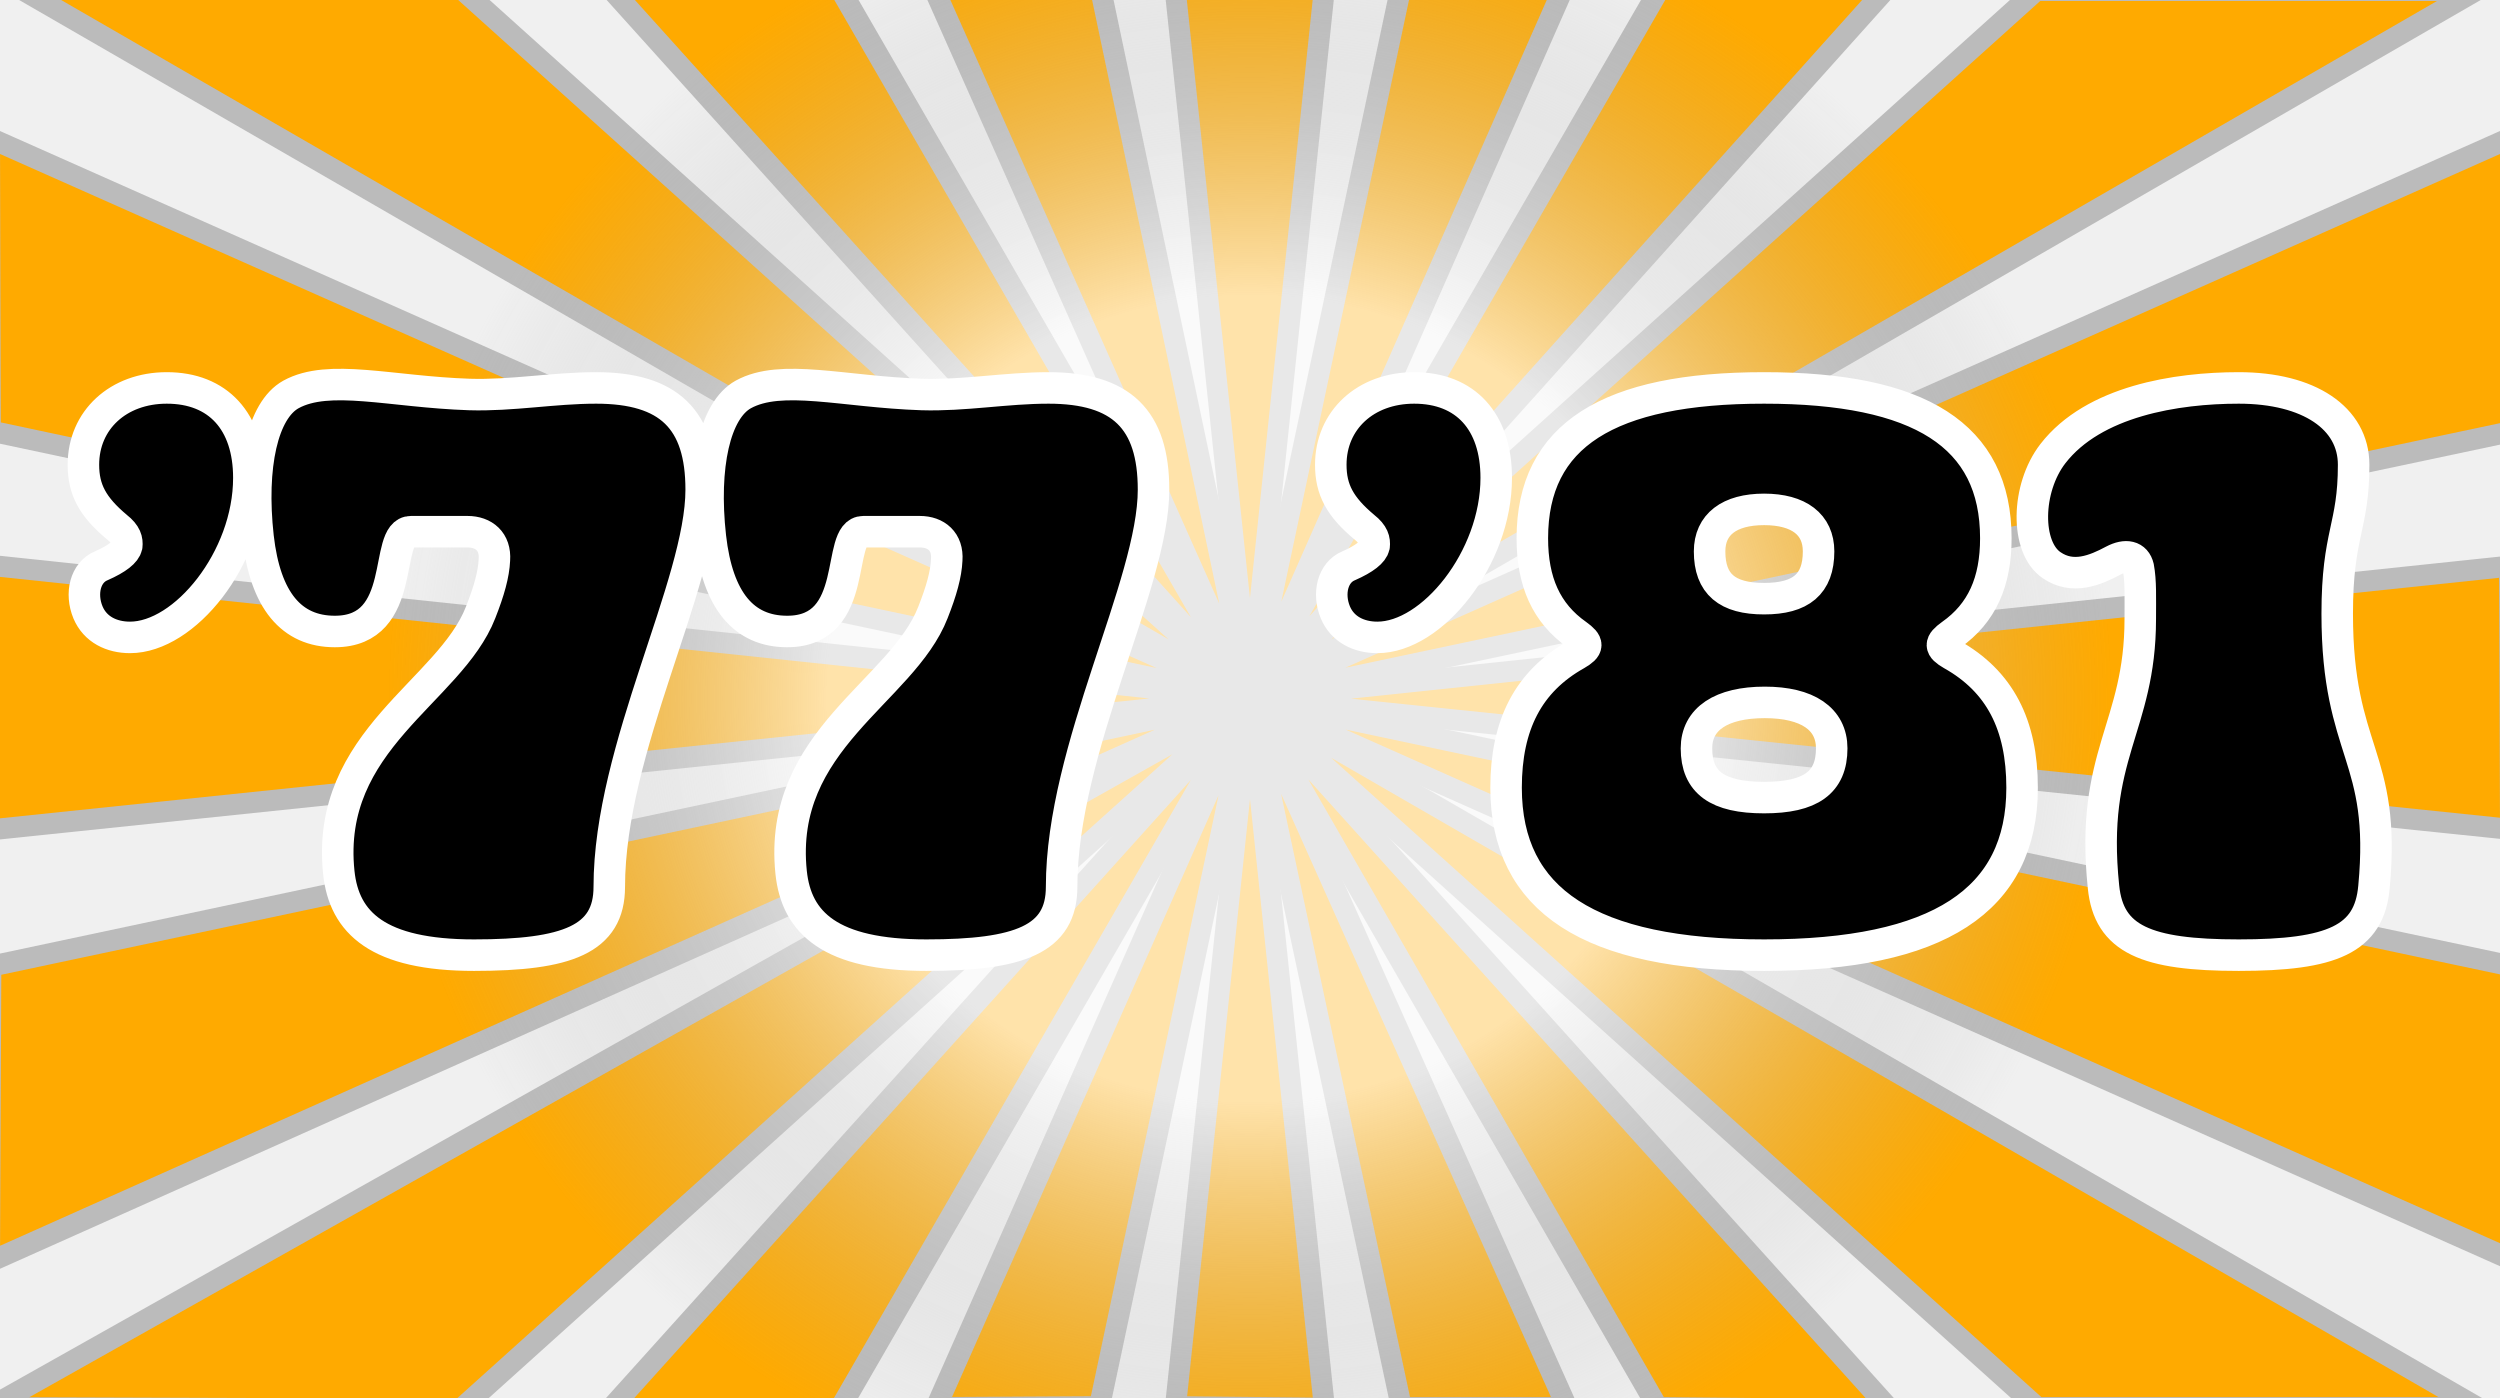
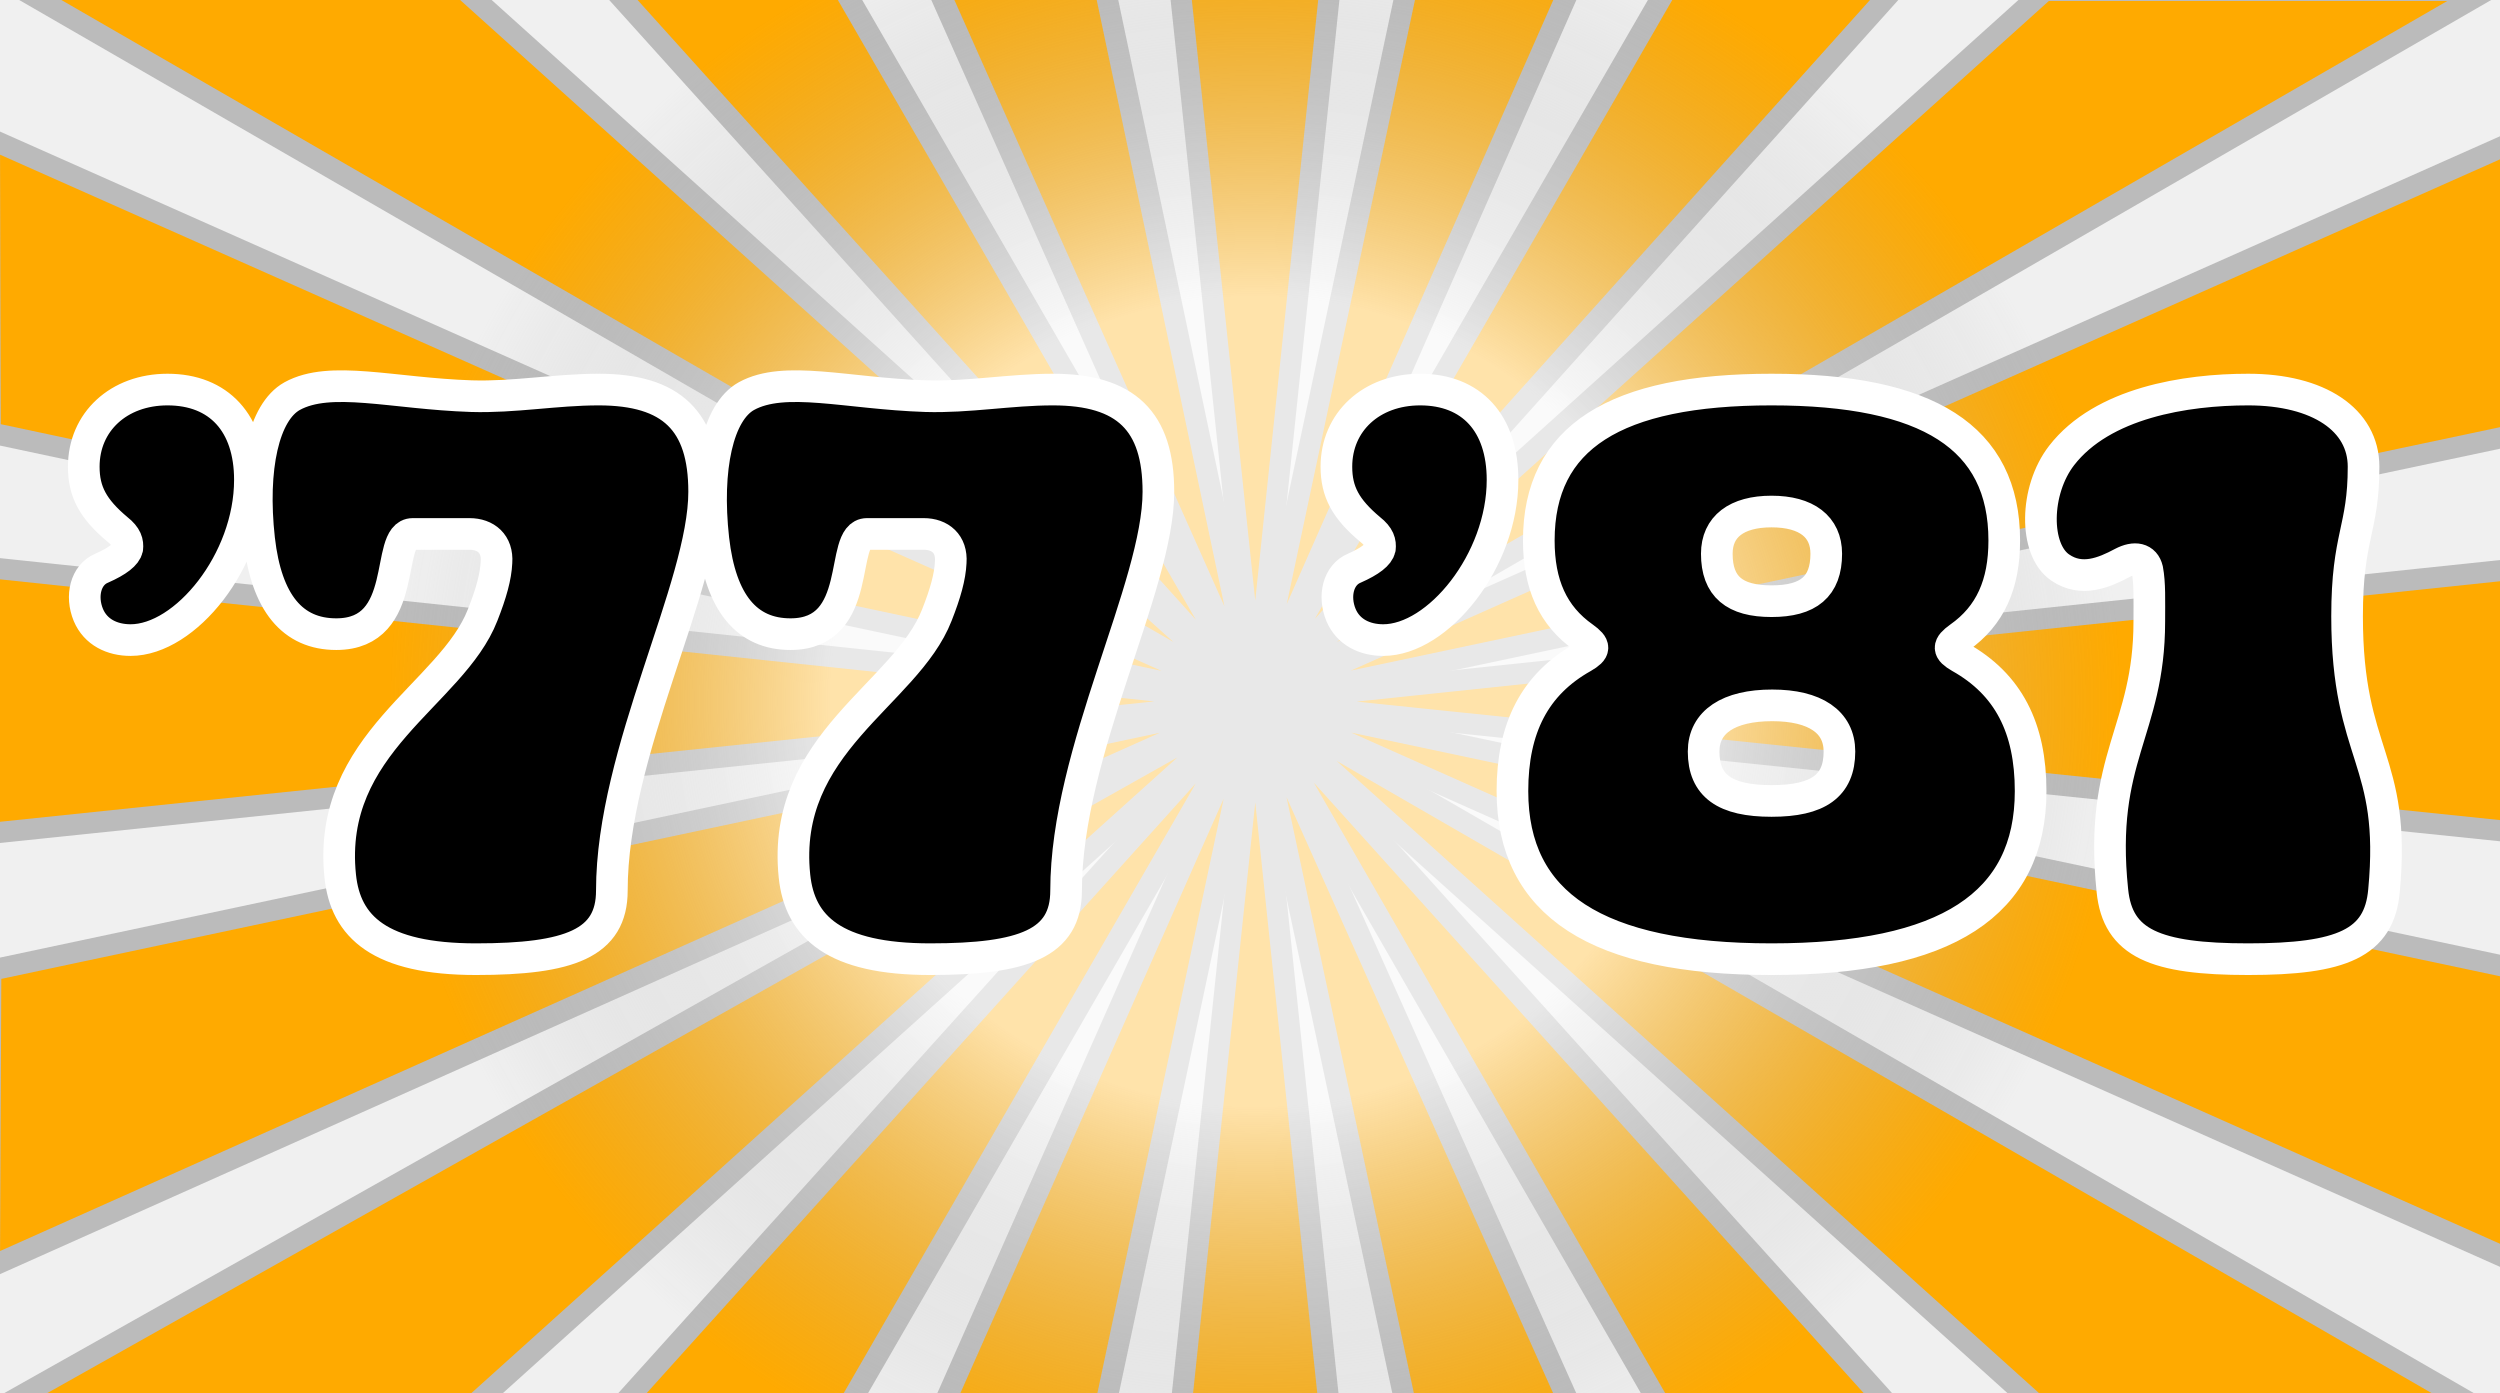
- <svg xmlns="http://www.w3.org/2000/svg" xmlns:xlink="http://www.w3.org/1999/xlink" width="1904" height="1064" viewBox="0 0 1904 1064" version="1.1" id="svg1">
+ <svg xmlns="http://www.w3.org/2000/svg" xmlns:xlink="http://www.w3.org/1999/xlink" width="1896" height="1056" viewBox="0 0 1896 1056" version="1.1" id="svg1">
  <defs id="defs1">
    <linearGradient id="linearGradient437">
      <stop style="stop-color:#ffffff;stop-opacity:1;" offset="0.49" id="stop437" />
      <stop style="stop-color:#aaaaaa;stop-opacity:0;" offset="1" id="stop438" />
    </linearGradient>
    <radialGradient xlink:href="#linearGradient437" id="radialGradient438" cx="960" cy="540" fx="960" fy="540" r="487.77" gradientTransform="matrix(1.346454,0,0,1.283579,-332.596,-153.1327)" gradientUnits="userSpaceOnUse" />
  </defs>
  <g id="layer2" style="display:inline" transform="translate(-8,-8)">
    <path style="fill:#ffaa00;fill-opacity:1;stroke:#bbbbbb;stroke-width:16;stroke-linecap:round;stroke-linejoin:round;stroke-dasharray:none;stroke-opacity:1" d="M 959.865,540.169 1919.224,439.168 1920,639.656 Z" id="path415" />
    <path style="fill:#ffaa00;fill-opacity:1;stroke:#bbbbbb;stroke-width:16;stroke-linecap:round;stroke-linejoin:round;stroke-dasharray:none;stroke-opacity:1" d="m 960,540 960,203.618 v 223.526 z" id="path416" />
    <path style="fill:#ffaa00;fill-opacity:1;stroke:#bbbbbb;stroke-width:16;stroke-linecap:round;stroke-linejoin:round;stroke-dasharray:none;stroke-opacity:1" d="M 959.752,540.069 1894.94,1080 H 1559.624 Z" id="path417" />
    <path style="fill:#ffaa00;fill-opacity:1;stroke:#bbbbbb;stroke-width:16;stroke-linecap:round;stroke-linejoin:round;stroke-dasharray:none;stroke-opacity:1" d="M 959.749,540.028 1447.669,1081.727 1270.529,1080 Z" id="path419" />
    <path style="fill:#ffaa00;fill-opacity:1;stroke:#bbbbbb;stroke-width:16;stroke-linecap:round;stroke-linejoin:round;stroke-dasharray:none;stroke-opacity:1" d="m 960,540 241.556,540 h -126.165 z" id="path421" />
    <path style="fill:#ffaa00;fill-opacity:1;stroke:#bbbbbb;stroke-width:16;stroke-linecap:round;stroke-linejoin:round;stroke-dasharray:none;stroke-opacity:1" d="m 960,540 56.722,540.489 -113.482,-1.186 z" id="path422" />
    <path style="fill:#ffaa00;fill-opacity:1;stroke:#bbbbbb;stroke-width:16;stroke-linecap:round;stroke-linejoin:round;stroke-dasharray:none;stroke-opacity:1" d="M 959.852,540.167 845.295,1079.305 720.768,1080 Z" id="path423" />
    <path style="fill:#ffaa00;fill-opacity:1;stroke:#bbbbbb;stroke-width:16;stroke-linecap:round;stroke-linejoin:round;stroke-dasharray:none;stroke-opacity:1" d="M 959.892,540.169 647.643,1080.929 H 472.914 Z" id="path424" />
    <path style="fill:#ffaa00;fill-opacity:1;stroke:#bbbbbb;stroke-width:16;stroke-linecap:round;stroke-linejoin:round;stroke-dasharray:none;stroke-opacity:1" d="M 960,540 358.839,1081.274 0,1080 Z" id="path425" />
    <path style="fill:#ffaa00;fill-opacity:1;stroke:#bbbbbb;stroke-width:16;stroke-linecap:round;stroke-linejoin:round;stroke-dasharray:none;stroke-opacity:1" d="M 959.892,540.169 0,969.133 1.025,743.893 Z" id="path426" />
    <path style="fill:#ffaa00;fill-opacity:1;stroke:#bbbbbb;stroke-width:16;stroke-linecap:round;stroke-linejoin:round;stroke-dasharray:none;stroke-opacity:1" d="M 960,540 0,640.114 V 438.478 Z" id="path427" />
    <path style="fill:#ffaa00;fill-opacity:1;stroke:#bbbbbb;stroke-width:16;stroke-linecap:round;stroke-linejoin:round;stroke-dasharray:none;stroke-opacity:1" d="M 961.958,540.498 0.619,336.186 0,112.973 Z" id="path428" />
    <path style="fill:#ffaa00;fill-opacity:1;stroke:#bbbbbb;stroke-width:16;stroke-linecap:round;stroke-linejoin:round;stroke-dasharray:none;stroke-opacity:1" d="M 960,540 24.693,0 H 360.041 Z" id="path429" />
    <path style="fill:#ffaa00;fill-opacity:1;stroke:#bbbbbb;stroke-width:16;stroke-linecap:round;stroke-linejoin:round;stroke-dasharray:none;stroke-opacity:1" d="M 960,540 472.728,-0.932 h 174.771 z" id="path430" />
    <path style="fill:#ffaa00;fill-opacity:1;stroke:#bbbbbb;stroke-width:16;stroke-linecap:round;stroke-linejoin:round;stroke-dasharray:none;stroke-opacity:1" d="M 960,540 719.488,0 h 126.743 z" id="path431" />
    <path style="fill:#ffaa00;fill-opacity:1;stroke:#bbbbbb;stroke-width:16;stroke-linecap:round;stroke-linejoin:round;stroke-dasharray:none;stroke-opacity:1" d="M 960,540 902.995,0 h 113.61 z" id="path432" />
    <path style="fill:#ffaa00;fill-opacity:1;stroke:#bbbbbb;stroke-width:16;stroke-linecap:round;stroke-linejoin:round;stroke-dasharray:none;stroke-opacity:1" d="M 959.983,540.116 1074.863,-1.12 1198.293,0 Z" id="path433" />
    <path style="fill:#ffaa00;fill-opacity:1;stroke:#bbbbbb;stroke-width:16;stroke-linecap:round;stroke-linejoin:round;stroke-dasharray:none;stroke-opacity:1" d="M 959.759,539.989 1271.971,-0.603 1444.097,0 Z" id="path434" />
    <path style="fill:#ffaa00;fill-opacity:1;stroke:#bbbbbb;stroke-width:16;stroke-linecap:round;stroke-linejoin:round;stroke-dasharray:none;stroke-opacity:1" d="M 960,540 1558.769,0.742 h 335.12 z" id="path435" />
    <path style="fill:#ffaa00;fill-opacity:1;stroke:#bbbbbb;stroke-width:16;stroke-linecap:round;stroke-linejoin:round;stroke-dasharray:none;stroke-opacity:1" d="M 959.803,540.146 1920,112.961 v 223.795 z" id="path436" />
  </g>
  <g id="layer3" style="display:inline" transform="translate(-8,-8)">
    <ellipse style="fill:url(#radialGradient438);fill-opacity:0.667;fill-rule:nonzero;stroke:none;stroke-width:22.167;stroke-linecap:round;stroke-linejoin:round;stroke-dasharray:none;stroke-opacity:1" id="path437" cx="960" cy="540" rx="656.76" ry="626.092" />
  </g>
  <g id="layer4" transform="translate(-8,-8)">
    <path style="font-size:500px;font-family:'HEY LOUIE';-inkscape-font-specification:'HEY LOUIE';stroke:#ffffff;stroke-width:24;stroke-linecap:round;stroke-linejoin:round" d="m 71.527,361.945 c 0,19 7,32 25.5,47.5 7,5.5 8,10 7.5,14.5 -1,4.5 -7,9.5 -19.5,15 -12,5 -16,21 -10,35.5 5.5,13 18,19 32,19 41.5,0 90.5,-60 90.5,-121.5 0,-43 -23.5,-68.5 -62.5,-68.5 -37,0 -63.5,24.5 -63.5,58.5 z m 297.5,373.5 c 71,0 103,-12 103,-52 0,-105.5 70,-230.5 70,-302.5 0,-53.5 -24.5,-77.5 -80,-77.5 -32.5,0 -64,6 -96.5,5 -60,-2 -107,-16 -136,0 -21.5,12 -31,54.5 -25,108.5 5.5,48.5 25.5,72 58.5,72 56.5,0 36.5,-76 58,-76 h 43 c 12.5,0 21.5,7.5 20.5,21.5 -0.5,11 -4,23.5 -10.5,40 -23.5,60.5 -118.5,97 -108,198 4,38.5 30,63 103,63 z m 344.5,0 c 71,0 103,-12 103,-52 0,-105.5 70,-230.5 70,-302.5 0,-53.5 -24.5,-77.5 -80,-77.5 -32.5,0 -64,6 -96.5,5 -60,-2 -107,-16 -136,0 -21.5,12 -31,54.5 -25,108.5 5.5,48.5 25.5,72 58.5,72 56.5,0 36.5,-76 58,-76 h 43 c 12.5,0 21.5,7.5 20.5,21.5 -0.5,11 -4,23.5 -10.5,40 -23.5,60.5 -118.5,97 -108,198 4,38.5 30,63 103,63 z m 308,-373.5 c 0,19 7,32 25.5,47.5 7,5.5 8,10 7.5,14.5 -1,4.5 -7,9.5 -19.5,15 -12,5 -16,21 -10,35.5 5.5,13 18,19 32,19 41.5,0 90.5,-60 90.5,-121.5 0,-43 -23.5,-68.5 -62.5,-68.5 -37,0 -63.5,24.5 -63.5,58.5 z m 187,144.5 c -36.5,20.5 -53.5,53.5 -53.5,101.5 0,86 64,127.5 196.5,127.5 132.5,0 196.5,-41.5 196.5,-127.5 0,-48 -17,-81 -53.5,-101.5 -9.5,-5.5 -9.5,-8.5 -0.5,-15 23.5,-16.5 34,-40.5 34,-73.5 0,-78.5 -58,-114.5 -176.5,-114.5 -118.5,0 -176.5,36 -176.5,114.5 0,33 10.5,57 34,73.5 9,6.5 9,9.5 -0.5,15 z m 143.5,36.5 c 32.5,0 51,12.5 51,35 0,26 -16,37.5 -51.5,37.5 -35.5,0 -51.5,-11.5 -51.5,-37.5 0,-22.5 19,-35 52,-35 z m -0.5,-147 c 26.5,0 41.5,11.5 41.5,32 0,25 -13.5,36 -41.5,36 -28,0 -41.5,-11 -41.5,-36 0,-20.5 15,-32 41.5,-32 z m 361.5,339.5 c 71,0 99.5,-12 103,-52 9.5,-101 -28,-101 -28,-208 0,-61.5 12.5,-65.5 12.5,-113.5 0,-35.5 -34,-58.5 -87.5,-58.5 -47.5,0 -110.5,10 -141.5,50 -20.5,26.5 -21,71.5 -1,85 16,11 33,4 47,-3.5 9.5,-5 17,-3.5 19,5 2,10.5 1.5,23.5 1.5,39.5 0,83 -38.5,103 -28,204 4,40 32.5,52 103,52 z" id="text438" aria-label="'77 '81" />
  </g>
</svg>
